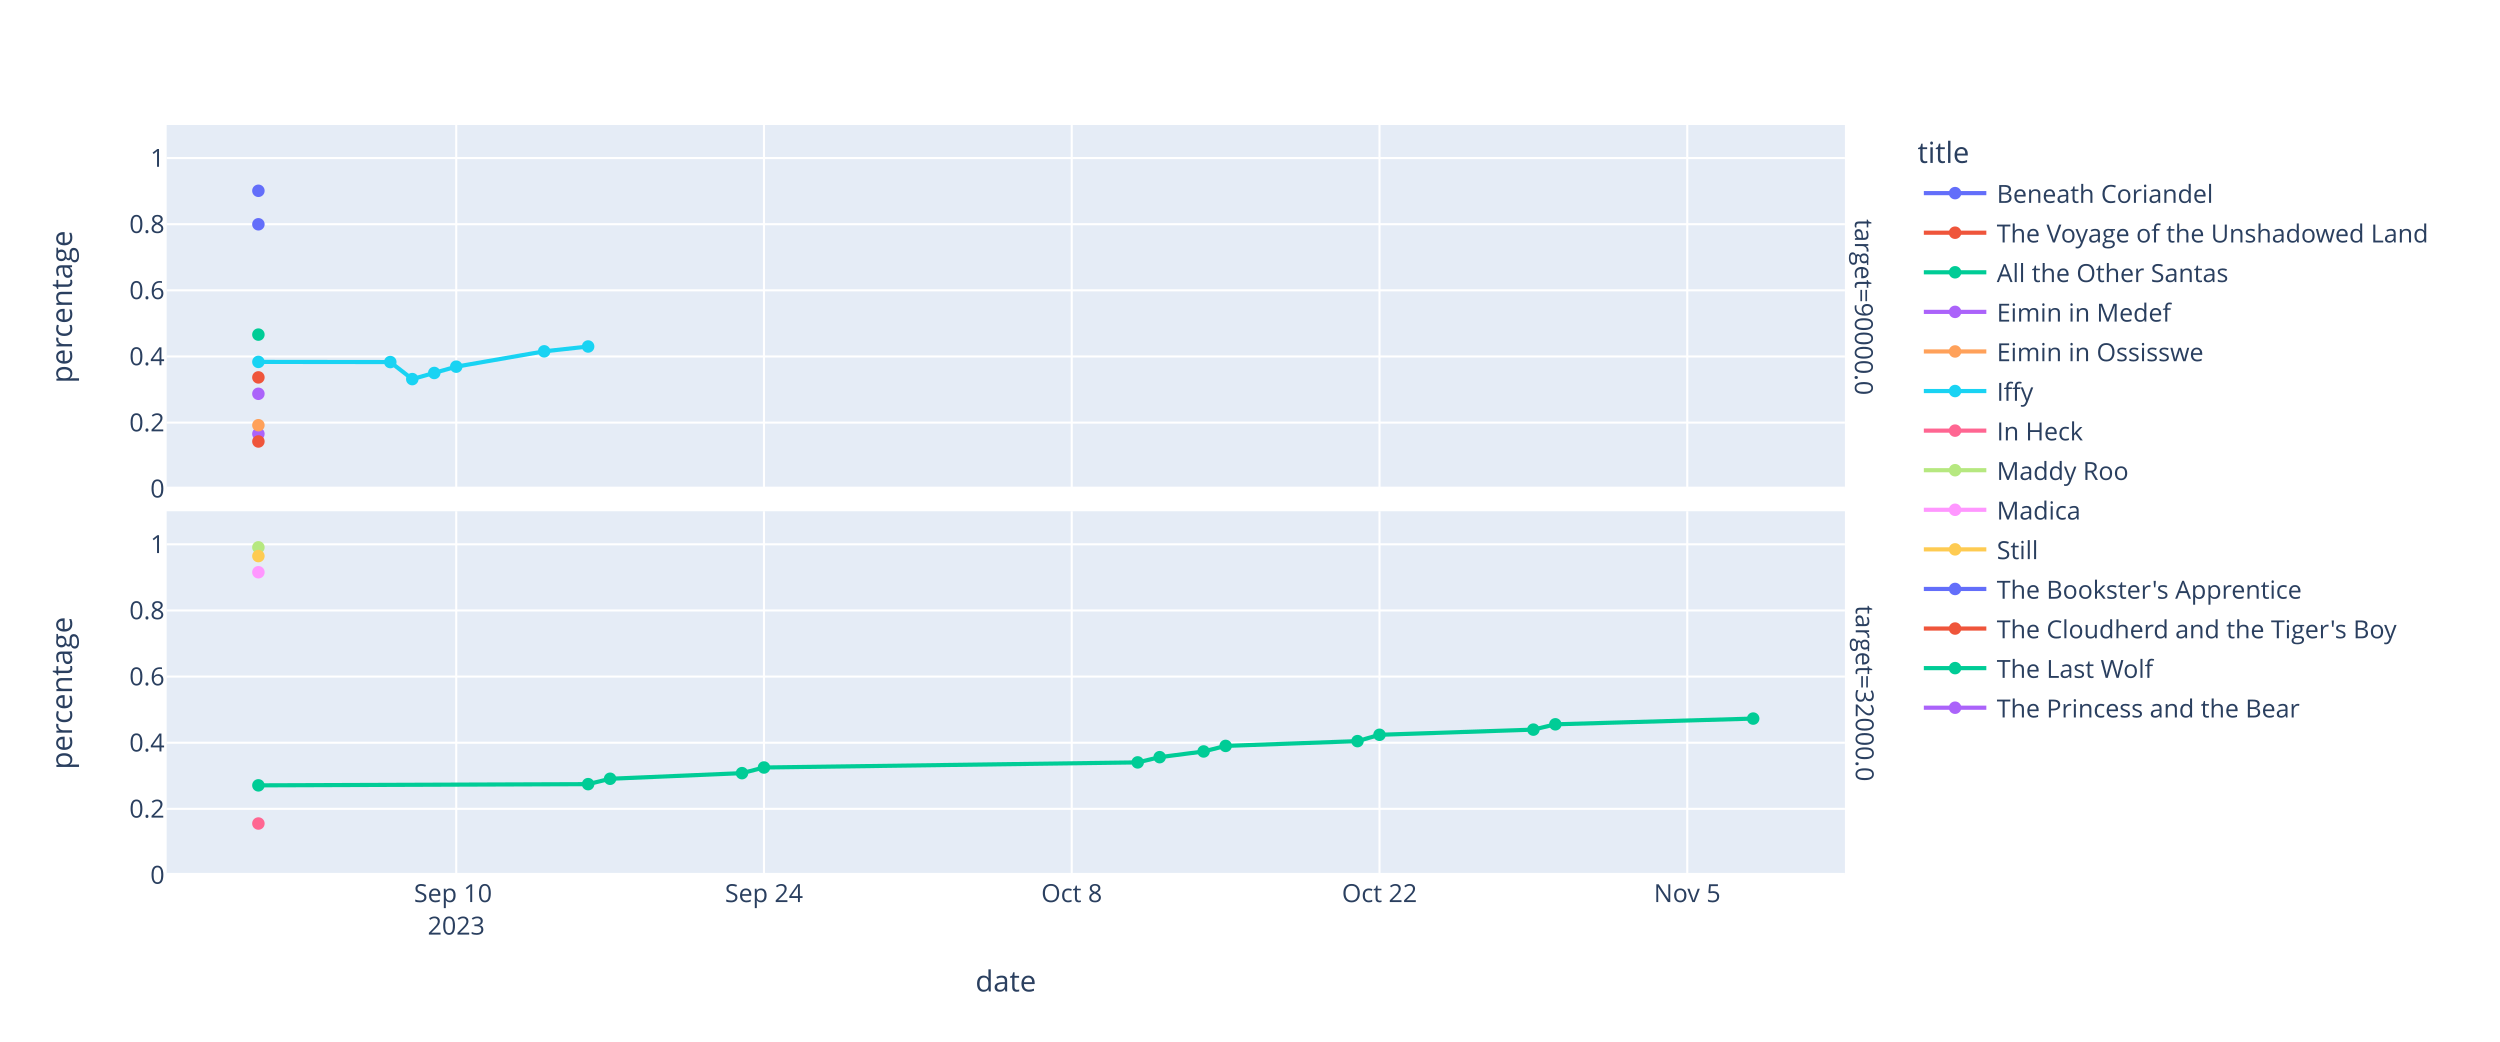
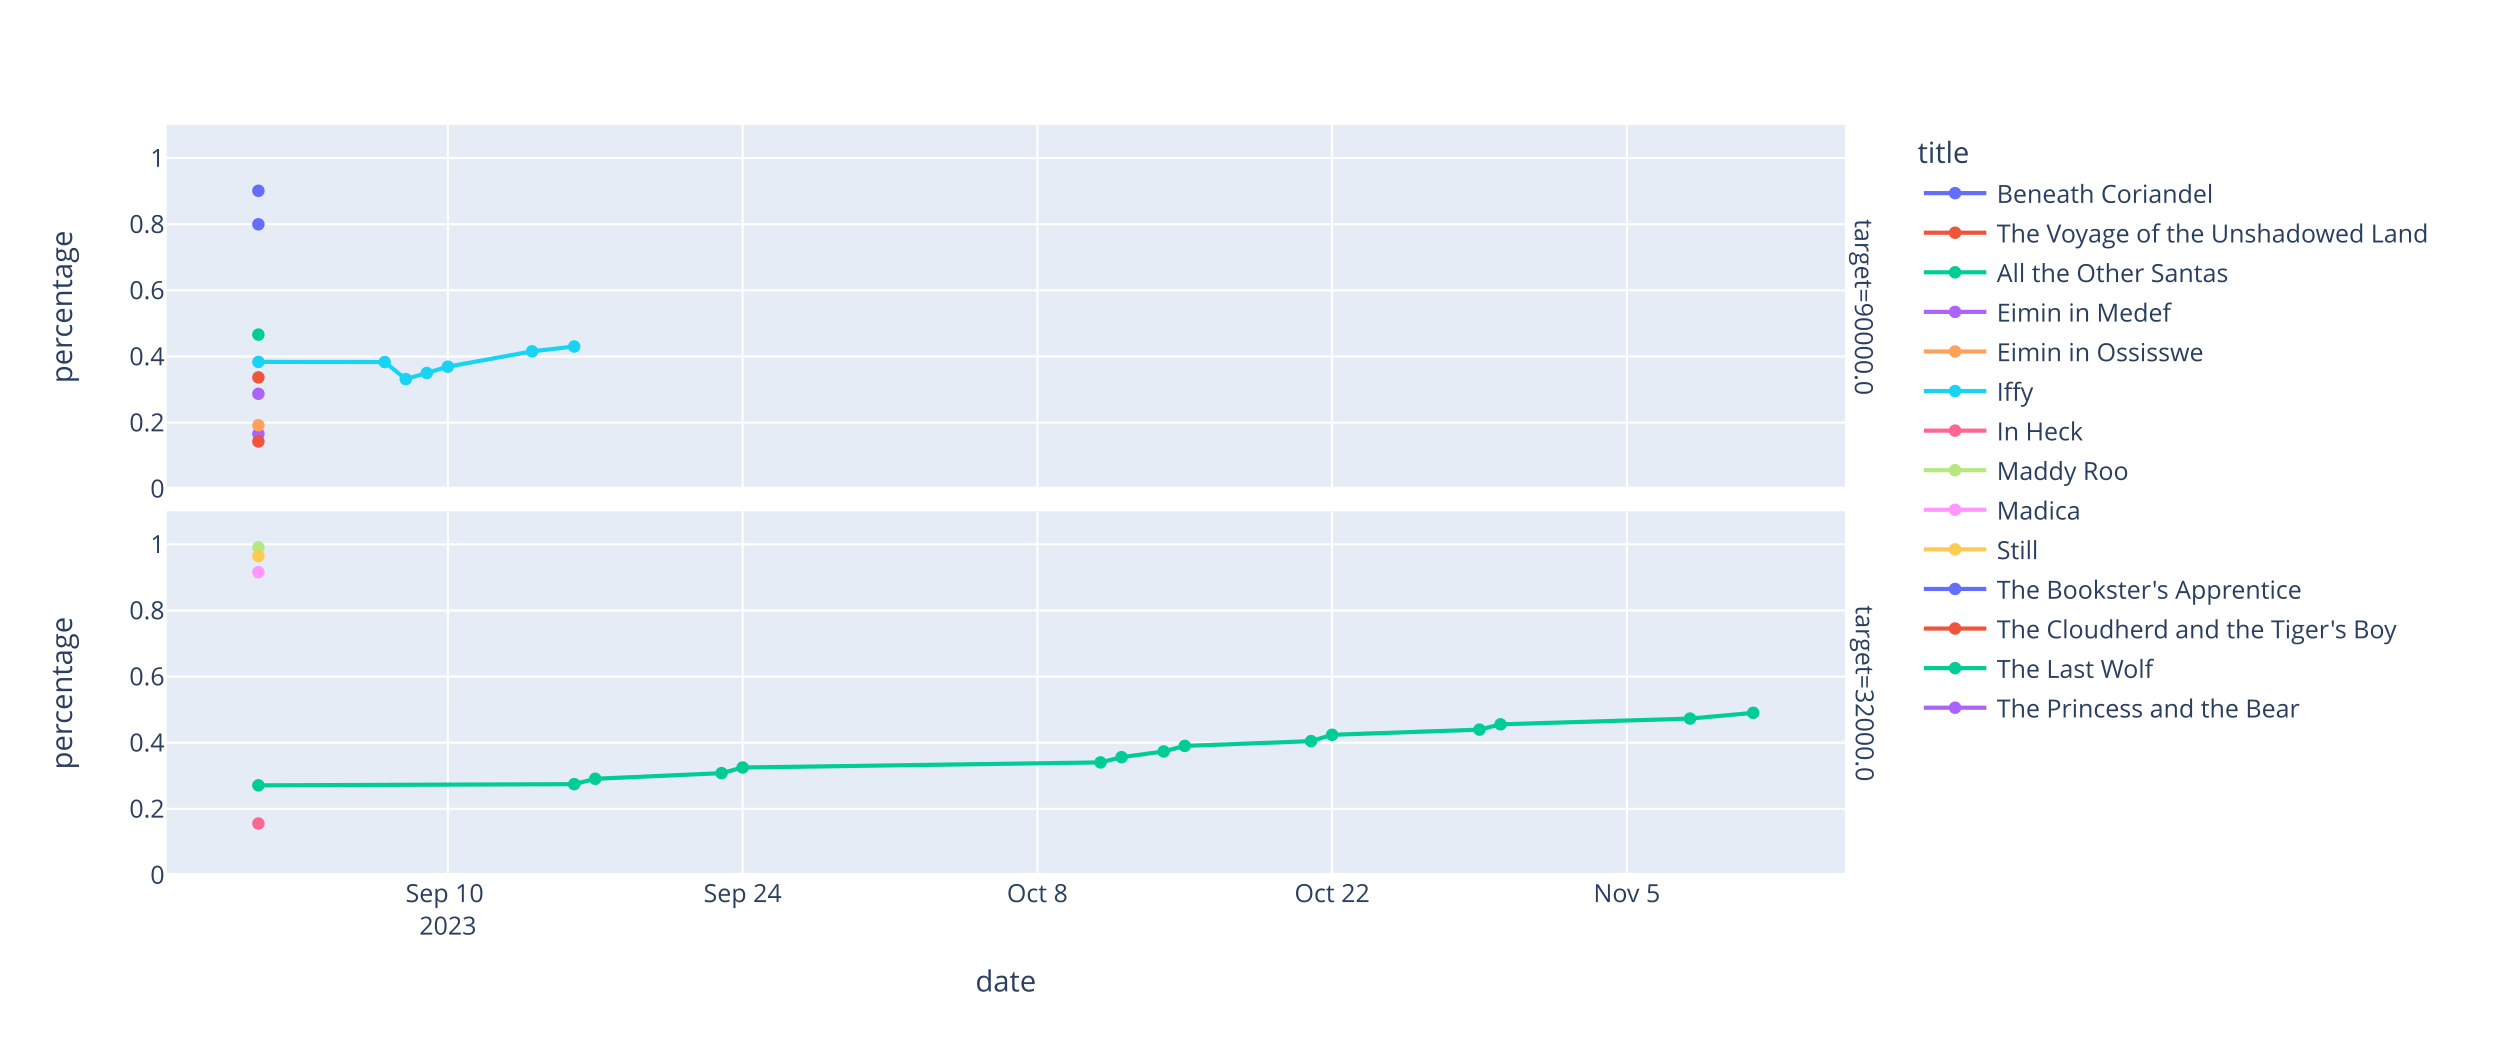
<svg xmlns="http://www.w3.org/2000/svg" class="main-svg" width="1200" height="500" style="" viewBox="0 0 1200 500">
  <rect x="0" y="0" width="1200" height="500" style="fill: rgb(255, 255, 255); fill-opacity: 1;" />
-   <defs id="defs-76b54e">
+   <defs id="defs-3a9443">
    <g class="clips">
-       <clipPath id="clip76b54exyplot" class="plotclip">
+       <clipPath id="clip3a9443xyplot" class="plotclip">
        <rect width="805.56" height="174.6" />
      </clipPath>
-       <clipPath id="clip76b54ex2y2plot" class="plotclip">
+       <clipPath id="clip3a9443x2y2plot" class="plotclip">
        <rect width="805.56" height="174.6" />
      </clipPath>
-       <clipPath class="axesclip" id="clip76b54ex">
+       <clipPath class="axesclip" id="clip3a9443x">
        <rect x="80" y="0" width="805.56" height="500" />
      </clipPath>
-       <clipPath class="axesclip" id="clip76b54ey">
+       <clipPath class="axesclip" id="clip3a9443y">
        <rect x="0" y="245.4" width="1200" height="174.6" />
      </clipPath>
-       <clipPath class="axesclip" id="clip76b54exy">
+       <clipPath class="axesclip" id="clip3a9443xy">
        <rect x="80" y="245.4" width="805.56" height="174.6" />
      </clipPath>
-       <clipPath class="axesclip" id="clip76b54ey2">
+       <clipPath class="axesclip" id="clip3a9443y2">
        <rect x="0" y="60" width="1200" height="174.6" />
      </clipPath>
-       <clipPath class="axesclip" id="clip76b54exy2">
+       <clipPath class="axesclip" id="clip3a9443xy2">
        <rect x="80" y="60" width="805.56" height="174.6" />
      </clipPath>
-       <clipPath class="axesclip" id="clip76b54ex2">
+       <clipPath class="axesclip" id="clip3a9443x2">
        <rect x="80" y="0" width="805.56" height="500" />
      </clipPath>
-       <clipPath class="axesclip" id="clip76b54ex2y">
+       <clipPath class="axesclip" id="clip3a9443x2y">
        <rect x="80" y="245.4" width="805.56" height="174.6" />
      </clipPath>
-       <clipPath class="axesclip" id="clip76b54ex2y2">
+       <clipPath class="axesclip" id="clip3a9443x2y2">
        <rect x="80" y="60" width="805.56" height="174.6" />
      </clipPath>
    </g>
    <g class="gradients" />
    <g class="patterns" />
  </defs>
  <g class="bglayer">
    <rect class="bg" x="80" y="245.4" width="805.56" height="174.6" style="fill: rgb(229, 236, 246); fill-opacity: 1; stroke-width: 0;" />
    <rect class="bg" x="80" y="60" width="805.56" height="174.6" style="fill: rgb(229, 236, 246); fill-opacity: 1; stroke-width: 0;" />
  </g>
  <g class="layer-below">
    <g class="imagelayer" />
    <g class="shapelayer" />
  </g>
  <g class="cartesianlayer">
    <g class="subplot xy">
      <g class="layer-subplot">
        <g class="shapelayer" />
        <g class="imagelayer" />
      </g>
      <g class="minor-gridlayer">
        <g class="x" />
        <g class="y" />
      </g>
      <g class="gridlayer">
        <g class="x">
-           <path class="xgrid crisp" transform="translate(218.99,0)" d="M0,245.4v174.6" style="stroke: rgb(255, 255, 255); stroke-opacity: 1; stroke-width: 1px;" />
-           <path class="xgrid crisp" transform="translate(366.71,0)" d="M0,245.4v174.6" style="stroke: rgb(255, 255, 255); stroke-opacity: 1; stroke-width: 1px;" />
-           <path class="xgrid crisp" transform="translate(514.43,0)" d="M0,245.4v174.6" style="stroke: rgb(255, 255, 255); stroke-opacity: 1; stroke-width: 1px;" />
-           <path class="xgrid crisp" transform="translate(662.16,0)" d="M0,245.4v174.6" style="stroke: rgb(255, 255, 255); stroke-opacity: 1; stroke-width: 1px;" />
-           <path class="xgrid crisp" transform="translate(809.88,0)" d="M0,245.4v174.6" style="stroke: rgb(255, 255, 255); stroke-opacity: 1; stroke-width: 1px;" />
+           <path class="xgrid crisp" transform="translate(214.98,0)" d="M0,245.4v174.6" style="stroke: rgb(255, 255, 255); stroke-opacity: 1; stroke-width: 1px;" />
+           <path class="xgrid crisp" transform="translate(356.46,0)" d="M0,245.4v174.6" style="stroke: rgb(255, 255, 255); stroke-opacity: 1; stroke-width: 1px;" />
+           <path class="xgrid crisp" transform="translate(497.94,0)" d="M0,245.4v174.6" style="stroke: rgb(255, 255, 255); stroke-opacity: 1; stroke-width: 1px;" />
+           <path class="xgrid crisp" transform="translate(639.42,0)" d="M0,245.4v174.6" style="stroke: rgb(255, 255, 255); stroke-opacity: 1; stroke-width: 1px;" />
+           <path class="xgrid crisp" transform="translate(780.9,0)" d="M0,245.4v174.6" style="stroke: rgb(255, 255, 255); stroke-opacity: 1; stroke-width: 1px;" />
        </g>
        <g class="y">
          <path class="ygrid crisp" transform="translate(0,388.25)" d="M80,0h805.56" style="stroke: rgb(255, 255, 255); stroke-opacity: 1; stroke-width: 1px;" />
          <path class="ygrid crisp" transform="translate(0,356.51)" d="M80,0h805.56" style="stroke: rgb(255, 255, 255); stroke-opacity: 1; stroke-width: 1px;" />
          <path class="ygrid crisp" transform="translate(0,324.76)" d="M80,0h805.56" style="stroke: rgb(255, 255, 255); stroke-opacity: 1; stroke-width: 1px;" />
          <path class="ygrid crisp" transform="translate(0,293.02)" d="M80,0h805.56" style="stroke: rgb(255, 255, 255); stroke-opacity: 1; stroke-width: 1px;" />
          <path class="ygrid crisp" transform="translate(0,261.27)" d="M80,0h805.56" style="stroke: rgb(255, 255, 255); stroke-opacity: 1; stroke-width: 1px;" />
        </g>
      </g>
      <g class="zerolinelayer">
        <path class="yzl zl crisp" transform="translate(0,420)" d="M80,0h805.56" style="stroke: rgb(255, 255, 255); stroke-opacity: 1; stroke-width: 2px;" />
      </g>
      <path class="xlines-below" />
      <path class="ylines-below" />
      <g class="overlines-below" />
      <g class="xaxislayer-below" />
      <g class="yaxislayer-below" />
      <g class="overaxes-below" />
-       <g class="plot" transform="translate(80,245.4)" clip-path="url(#clip76b54exyplot)">
+       <g class="plot" transform="translate(80,245.4)" clip-path="url(#clip3a9443xyplot)">
        <g class="scatterlayer mlayer">
-           <g class="trace scatter trace34e32d" style="stroke-miterlimit: 2; opacity: 1;">
+           <g class="trace scatter trace607e61" style="stroke-miterlimit: 2; opacity: 1;">
            <g class="fills" />
            <g class="errorbars" />
            <g class="lines">
-               <path class="js-line" d="M761.53,99.52L666.57,102.27L656.02,104.82L582.16,107.3L571.6,110.34L508.3,112.64L497.74,115.3L476.64,118.04L466.09,120.55L286.71,123L276.16,125.71L212.85,128.41L202.3,130.99L44.03,131.57" style="vector-effect: non-scaling-stroke; fill: none; stroke: rgb(0, 204, 150); stroke-opacity: 1; stroke-width: 2px; opacity: 1;" />
-             </g>
-             <g class="points">
-               <path class="point" transform="translate(761.53,99.52)" d="M3,0A3,3 0 1,1 0,-3A3,3 0 0,1 3,0Z" style="opacity: 1; stroke-width: 0px; fill: rgb(0, 204, 150); fill-opacity: 1;" />
-               <path class="point" transform="translate(666.57,102.27)" d="M3,0A3,3 0 1,1 0,-3A3,3 0 0,1 3,0Z" style="opacity: 1; stroke-width: 0px; fill: rgb(0, 204, 150); fill-opacity: 1;" />
-               <path class="point" transform="translate(656.02,104.82)" d="M3,0A3,3 0 1,1 0,-3A3,3 0 0,1 3,0Z" style="opacity: 1; stroke-width: 0px; fill: rgb(0, 204, 150); fill-opacity: 1;" />
-               <path class="point" transform="translate(582.16,107.3)" d="M3,0A3,3 0 1,1 0,-3A3,3 0 0,1 3,0Z" style="opacity: 1; stroke-width: 0px; fill: rgb(0, 204, 150); fill-opacity: 1;" />
-               <path class="point" transform="translate(571.6,110.34)" d="M3,0A3,3 0 1,1 0,-3A3,3 0 0,1 3,0Z" style="opacity: 1; stroke-width: 0px; fill: rgb(0, 204, 150); fill-opacity: 1;" />
-               <path class="point" transform="translate(508.3,112.64)" d="M3,0A3,3 0 1,1 0,-3A3,3 0 0,1 3,0Z" style="opacity: 1; stroke-width: 0px; fill: rgb(0, 204, 150); fill-opacity: 1;" />
-               <path class="point" transform="translate(497.74,115.3)" d="M3,0A3,3 0 1,1 0,-3A3,3 0 0,1 3,0Z" style="opacity: 1; stroke-width: 0px; fill: rgb(0, 204, 150); fill-opacity: 1;" />
-               <path class="point" transform="translate(476.64,118.04)" d="M3,0A3,3 0 1,1 0,-3A3,3 0 0,1 3,0Z" style="opacity: 1; stroke-width: 0px; fill: rgb(0, 204, 150); fill-opacity: 1;" />
-               <path class="point" transform="translate(466.09,120.55)" d="M3,0A3,3 0 1,1 0,-3A3,3 0 0,1 3,0Z" style="opacity: 1; stroke-width: 0px; fill: rgb(0, 204, 150); fill-opacity: 1;" />
-               <path class="point" transform="translate(286.71,123)" d="M3,0A3,3 0 1,1 0,-3A3,3 0 0,1 3,0Z" style="opacity: 1; stroke-width: 0px; fill: rgb(0, 204, 150); fill-opacity: 1;" />
-               <path class="point" transform="translate(276.16,125.71)" d="M3,0A3,3 0 1,1 0,-3A3,3 0 0,1 3,0Z" style="opacity: 1; stroke-width: 0px; fill: rgb(0, 204, 150); fill-opacity: 1;" />
-               <path class="point" transform="translate(212.85,128.41)" d="M3,0A3,3 0 1,1 0,-3A3,3 0 0,1 3,0Z" style="opacity: 1; stroke-width: 0px; fill: rgb(0, 204, 150); fill-opacity: 1;" />
-               <path class="point" transform="translate(202.3,130.99)" d="M3,0A3,3 0 1,1 0,-3A3,3 0 0,1 3,0Z" style="opacity: 1; stroke-width: 0px; fill: rgb(0, 204, 150); fill-opacity: 1;" />
+               <path class="js-line" d="M761.53,96.77L731.21,99.52L640.26,102.27L630.16,104.82L559.42,107.3L549.31,110.34L488.68,112.64L478.57,115.3L458.36,118.04L448.26,120.55L276.46,123L266.35,125.71L205.72,128.41L195.61,130.99L44.03,131.57" style="vector-effect: non-scaling-stroke; fill: none; stroke: rgb(0, 204, 150); stroke-opacity: 1; stroke-width: 2px; opacity: 1;" />
+             </g>
+             <g class="points">
+               <path class="point" transform="translate(761.53,96.77)" d="M3,0A3,3 0 1,1 0,-3A3,3 0 0,1 3,0Z" style="opacity: 1; stroke-width: 0px; fill: rgb(0, 204, 150); fill-opacity: 1;" />
+               <path class="point" transform="translate(731.21,99.52)" d="M3,0A3,3 0 1,1 0,-3A3,3 0 0,1 3,0Z" style="opacity: 1; stroke-width: 0px; fill: rgb(0, 204, 150); fill-opacity: 1;" />
+               <path class="point" transform="translate(640.26,102.27)" d="M3,0A3,3 0 1,1 0,-3A3,3 0 0,1 3,0Z" style="opacity: 1; stroke-width: 0px; fill: rgb(0, 204, 150); fill-opacity: 1;" />
+               <path class="point" transform="translate(630.16,104.82)" d="M3,0A3,3 0 1,1 0,-3A3,3 0 0,1 3,0Z" style="opacity: 1; stroke-width: 0px; fill: rgb(0, 204, 150); fill-opacity: 1;" />
+               <path class="point" transform="translate(559.42,107.3)" d="M3,0A3,3 0 1,1 0,-3A3,3 0 0,1 3,0Z" style="opacity: 1; stroke-width: 0px; fill: rgb(0, 204, 150); fill-opacity: 1;" />
+               <path class="point" transform="translate(549.31,110.34)" d="M3,0A3,3 0 1,1 0,-3A3,3 0 0,1 3,0Z" style="opacity: 1; stroke-width: 0px; fill: rgb(0, 204, 150); fill-opacity: 1;" />
+               <path class="point" transform="translate(488.68,112.64)" d="M3,0A3,3 0 1,1 0,-3A3,3 0 0,1 3,0Z" style="opacity: 1; stroke-width: 0px; fill: rgb(0, 204, 150); fill-opacity: 1;" />
+               <path class="point" transform="translate(478.57,115.3)" d="M3,0A3,3 0 1,1 0,-3A3,3 0 0,1 3,0Z" style="opacity: 1; stroke-width: 0px; fill: rgb(0, 204, 150); fill-opacity: 1;" />
+               <path class="point" transform="translate(458.36,118.04)" d="M3,0A3,3 0 1,1 0,-3A3,3 0 0,1 3,0Z" style="opacity: 1; stroke-width: 0px; fill: rgb(0, 204, 150); fill-opacity: 1;" />
+               <path class="point" transform="translate(448.26,120.55)" d="M3,0A3,3 0 1,1 0,-3A3,3 0 0,1 3,0Z" style="opacity: 1; stroke-width: 0px; fill: rgb(0, 204, 150); fill-opacity: 1;" />
+               <path class="point" transform="translate(276.46,123)" d="M3,0A3,3 0 1,1 0,-3A3,3 0 0,1 3,0Z" style="opacity: 1; stroke-width: 0px; fill: rgb(0, 204, 150); fill-opacity: 1;" />
+               <path class="point" transform="translate(266.35,125.71)" d="M3,0A3,3 0 1,1 0,-3A3,3 0 0,1 3,0Z" style="opacity: 1; stroke-width: 0px; fill: rgb(0, 204, 150); fill-opacity: 1;" />
+               <path class="point" transform="translate(205.72,128.41)" d="M3,0A3,3 0 1,1 0,-3A3,3 0 0,1 3,0Z" style="opacity: 1; stroke-width: 0px; fill: rgb(0, 204, 150); fill-opacity: 1;" />
+               <path class="point" transform="translate(195.61,130.99)" d="M3,0A3,3 0 1,1 0,-3A3,3 0 0,1 3,0Z" style="opacity: 1; stroke-width: 0px; fill: rgb(0, 204, 150); fill-opacity: 1;" />
              <path class="point" transform="translate(44.03,131.57)" d="M3,0A3,3 0 1,1 0,-3A3,3 0 0,1 3,0Z" style="opacity: 1; stroke-width: 0px; fill: rgb(0, 204, 150); fill-opacity: 1;" />
            </g>
            <g class="text" />
          </g>
-           <g class="trace scatter trace6d1fe3" style="stroke-miterlimit: 2; opacity: 1;">
+           <g class="trace scatter trace987717" style="stroke-miterlimit: 2; opacity: 1;">
            <g class="fills" />
            <g class="errorbars" />
            <g class="lines" />
            <g class="points">
              <path class="point" transform="translate(44.03,149.89)" d="M3,0A3,3 0 1,1 0,-3A3,3 0 0,1 3,0Z" style="opacity: 1; stroke-width: 0px; fill: rgb(255, 102, 146); fill-opacity: 1;" />
            </g>
            <g class="text" />
          </g>
-           <g class="trace scatter trace9a7c6b" style="stroke-miterlimit: 2; opacity: 1;">
+           <g class="trace scatter trace33d060" style="stroke-miterlimit: 2; opacity: 1;">
            <g class="fills" />
            <g class="errorbars" />
            <g class="lines" />
            <g class="points">
              <path class="point" transform="translate(44.03,17.32)" d="M3,0A3,3 0 1,1 0,-3A3,3 0 0,1 3,0Z" style="opacity: 1; stroke-width: 0px; fill: rgb(182, 232, 128); fill-opacity: 1;" />
            </g>
            <g class="text" />
          </g>
-           <g class="trace scatter trace6acfc2" style="stroke-miterlimit: 2; opacity: 1;">
+           <g class="trace scatter trace1680d0" style="stroke-miterlimit: 2; opacity: 1;">
            <g class="fills" />
            <g class="errorbars" />
            <g class="lines" />
            <g class="points">
              <path class="point" transform="translate(44.03,29.28)" d="M3,0A3,3 0 1,1 0,-3A3,3 0 0,1 3,0Z" style="opacity: 1; stroke-width: 0px; fill: rgb(255, 151, 255); fill-opacity: 1;" />
            </g>
            <g class="text" />
          </g>
-           <g class="trace scatter trace77c205" style="stroke-miterlimit: 2; opacity: 1;">
+           <g class="trace scatter tracecc84b8" style="stroke-miterlimit: 2; opacity: 1;">
            <g class="fills" />
            <g class="errorbars" />
            <g class="lines" />
            <g class="points">
              <path class="point" transform="translate(44.03,21.52)" d="M3,0A3,3 0 1,1 0,-3A3,3 0 0,1 3,0Z" style="opacity: 1; stroke-width: 0px; fill: rgb(254, 203, 82); fill-opacity: 1;" />
            </g>
            <g class="text" />
          </g>
        </g>
      </g>
      <g class="overplot" />
      <path class="xlines-above crisp" d="M0,0" style="fill: none;" />
      <path class="ylines-above crisp" d="M0,0" style="fill: none;" />
      <g class="overlines-above" />
      <g class="xaxislayer-above">
        <g class="xtick">
-           <text text-anchor="middle" x="0" y="433" transform="translate(218.99,0)" style="font-family: 'Open Sans', verdana, arial, sans-serif; font-size: 12px; fill: rgb(42, 63, 95); fill-opacity: 1; white-space: pre; opacity: 1;">
+           <text text-anchor="middle" x="0" y="433" transform="translate(214.98,0)" style="font-family: 'Open Sans', verdana, arial, sans-serif; font-size: 12px; fill: rgb(42, 63, 95); fill-opacity: 1; white-space: pre; opacity: 1;">
            <tspan class="line" dy="0em" x="0" y="433">Sep 10</tspan>
            <tspan class="line" dy="1.3em" x="0" y="433">2023</tspan>
          </text>
        </g>
        <g class="xtick">
-           <text text-anchor="middle" x="0" y="433" style="font-family: 'Open Sans', verdana, arial, sans-serif; font-size: 12px; fill: rgb(42, 63, 95); fill-opacity: 1; white-space: pre; opacity: 1;" transform="translate(366.71,0)">Sep 24</text>
+           <text text-anchor="middle" x="0" y="433" style="font-family: 'Open Sans', verdana, arial, sans-serif; font-size: 12px; fill: rgb(42, 63, 95); fill-opacity: 1; white-space: pre; opacity: 1;" transform="translate(356.46,0)">Sep 24</text>
        </g>
        <g class="xtick">
-           <text text-anchor="middle" x="0" y="433" style="font-family: 'Open Sans', verdana, arial, sans-serif; font-size: 12px; fill: rgb(42, 63, 95); fill-opacity: 1; white-space: pre; opacity: 1;" transform="translate(514.43,0)">Oct 8</text>
+           <text text-anchor="middle" x="0" y="433" style="font-family: 'Open Sans', verdana, arial, sans-serif; font-size: 12px; fill: rgb(42, 63, 95); fill-opacity: 1; white-space: pre; opacity: 1;" transform="translate(497.94,0)">Oct 8</text>
        </g>
        <g class="xtick">
-           <text text-anchor="middle" x="0" y="433" style="font-family: 'Open Sans', verdana, arial, sans-serif; font-size: 12px; fill: rgb(42, 63, 95); fill-opacity: 1; white-space: pre; opacity: 1;" transform="translate(662.16,0)">Oct 22</text>
+           <text text-anchor="middle" x="0" y="433" style="font-family: 'Open Sans', verdana, arial, sans-serif; font-size: 12px; fill: rgb(42, 63, 95); fill-opacity: 1; white-space: pre; opacity: 1;" transform="translate(639.42,0)">Oct 22</text>
        </g>
        <g class="xtick">
-           <text text-anchor="middle" x="0" y="433" style="font-family: 'Open Sans', verdana, arial, sans-serif; font-size: 12px; fill: rgb(42, 63, 95); fill-opacity: 1; white-space: pre; opacity: 1;" transform="translate(809.88,0)">Nov 5</text>
+           <text text-anchor="middle" x="0" y="433" style="font-family: 'Open Sans', verdana, arial, sans-serif; font-size: 12px; fill: rgb(42, 63, 95); fill-opacity: 1; white-space: pre; opacity: 1;" transform="translate(780.9,0)">Nov 5</text>
        </g>
      </g>
      <g class="yaxislayer-above">
        <g class="ytick">
          <text text-anchor="end" x="79" y="4.2" transform="translate(0,420)" style="font-family: 'Open Sans', verdana, arial, sans-serif; font-size: 12px; fill: rgb(42, 63, 95); fill-opacity: 1; white-space: pre; opacity: 1;">0</text>
        </g>
        <g class="ytick">
          <text text-anchor="end" x="79" y="4.2" style="font-family: 'Open Sans', verdana, arial, sans-serif; font-size: 12px; fill: rgb(42, 63, 95); fill-opacity: 1; white-space: pre; opacity: 1;" transform="translate(0,388.25)">0.2</text>
        </g>
        <g class="ytick">
          <text text-anchor="end" x="79" y="4.2" style="font-family: 'Open Sans', verdana, arial, sans-serif; font-size: 12px; fill: rgb(42, 63, 95); fill-opacity: 1; white-space: pre; opacity: 1;" transform="translate(0,356.51)">0.4</text>
        </g>
        <g class="ytick">
          <text text-anchor="end" x="79" y="4.2" style="font-family: 'Open Sans', verdana, arial, sans-serif; font-size: 12px; fill: rgb(42, 63, 95); fill-opacity: 1; white-space: pre; opacity: 1;" transform="translate(0,324.76)">0.6</text>
        </g>
        <g class="ytick">
          <text text-anchor="end" x="79" y="4.2" style="font-family: 'Open Sans', verdana, arial, sans-serif; font-size: 12px; fill: rgb(42, 63, 95); fill-opacity: 1; white-space: pre; opacity: 1;" transform="translate(0,293.02)">0.8</text>
        </g>
        <g class="ytick">
          <text text-anchor="end" x="79" y="4.2" style="font-family: 'Open Sans', verdana, arial, sans-serif; font-size: 12px; fill: rgb(42, 63, 95); fill-opacity: 1; white-space: pre; opacity: 1;" transform="translate(0,261.27)">1</text>
        </g>
      </g>
      <g class="overaxes-above" />
    </g>
    <g class="subplot x2y2">
      <g class="layer-subplot">
        <g class="shapelayer" />
        <g class="imagelayer" />
      </g>
      <g class="minor-gridlayer">
        <g class="x2" />
        <g class="y2" />
      </g>
      <g class="gridlayer">
        <g class="x2">
-           <path class="x2grid crisp" transform="translate(218.99,0)" d="M0,60v174.6" style="stroke: rgb(255, 255, 255); stroke-opacity: 1; stroke-width: 1px;" />
-           <path class="x2grid crisp" transform="translate(366.71,0)" d="M0,60v174.6" style="stroke: rgb(255, 255, 255); stroke-opacity: 1; stroke-width: 1px;" />
-           <path class="x2grid crisp" transform="translate(514.43,0)" d="M0,60v174.6" style="stroke: rgb(255, 255, 255); stroke-opacity: 1; stroke-width: 1px;" />
-           <path class="x2grid crisp" transform="translate(662.16,0)" d="M0,60v174.6" style="stroke: rgb(255, 255, 255); stroke-opacity: 1; stroke-width: 1px;" />
-           <path class="x2grid crisp" transform="translate(809.88,0)" d="M0,60v174.6" style="stroke: rgb(255, 255, 255); stroke-opacity: 1; stroke-width: 1px;" />
+           <path class="x2grid crisp" transform="translate(214.98,0)" d="M0,60v174.6" style="stroke: rgb(255, 255, 255); stroke-opacity: 1; stroke-width: 1px;" />
+           <path class="x2grid crisp" transform="translate(356.46,0)" d="M0,60v174.6" style="stroke: rgb(255, 255, 255); stroke-opacity: 1; stroke-width: 1px;" />
+           <path class="x2grid crisp" transform="translate(497.94,0)" d="M0,60v174.6" style="stroke: rgb(255, 255, 255); stroke-opacity: 1; stroke-width: 1px;" />
+           <path class="x2grid crisp" transform="translate(639.42,0)" d="M0,60v174.6" style="stroke: rgb(255, 255, 255); stroke-opacity: 1; stroke-width: 1px;" />
+           <path class="x2grid crisp" transform="translate(780.9,0)" d="M0,60v174.6" style="stroke: rgb(255, 255, 255); stroke-opacity: 1; stroke-width: 1px;" />
        </g>
        <g class="y2">
          <path class="y2grid crisp" transform="translate(0,202.85)" d="M80,0h805.56" style="stroke: rgb(255, 255, 255); stroke-opacity: 1; stroke-width: 1px;" />
          <path class="y2grid crisp" transform="translate(0,171.11)" d="M80,0h805.56" style="stroke: rgb(255, 255, 255); stroke-opacity: 1; stroke-width: 1px;" />
          <path class="y2grid crisp" transform="translate(0,139.36)" d="M80,0h805.56" style="stroke: rgb(255, 255, 255); stroke-opacity: 1; stroke-width: 1px;" />
          <path class="y2grid crisp" transform="translate(0,107.62)" d="M80,0h805.56" style="stroke: rgb(255, 255, 255); stroke-opacity: 1; stroke-width: 1px;" />
          <path class="y2grid crisp" transform="translate(0,75.87)" d="M80,0h805.56" style="stroke: rgb(255, 255, 255); stroke-opacity: 1; stroke-width: 1px;" />
        </g>
      </g>
      <g class="zerolinelayer">
        <path class="y2zl zl crisp" transform="translate(0,234.6)" d="M80,0h805.56" style="stroke: rgb(255, 255, 255); stroke-opacity: 1; stroke-width: 2px;" />
      </g>
      <path class="xlines-below" />
      <path class="ylines-below" />
      <g class="overlines-below" />
      <g class="xaxislayer-below" />
      <g class="yaxislayer-below" />
      <g class="overaxes-below" />
-       <g class="plot" transform="translate(80,60)" clip-path="url(#clip76b54ex2y2plot)">
+       <g class="plot" transform="translate(80,60)" clip-path="url(#clip3a9443x2y2plot)">
        <g class="scatterlayer mlayer">
-           <g class="trace scatter trace205959" style="stroke-miterlimit: 2; opacity: 1;">
+           <g class="trace scatter tracec0be8b" style="stroke-miterlimit: 2; opacity: 1;">
            <g class="fills" />
            <g class="errorbars" />
            <g class="lines" />
            <g class="points">
              <path class="point" transform="translate(44.03,31.58)" d="M3,0A3,3 0 1,1 0,-3A3,3 0 0,1 3,0Z" style="opacity: 1; stroke-width: 0px; fill: rgb(99, 110, 250); fill-opacity: 1;" />
            </g>
            <g class="text" />
          </g>
-           <g class="trace scatter trace975d96" style="stroke-miterlimit: 2; opacity: 1;">
+           <g class="trace scatter trace5eb41e" style="stroke-miterlimit: 2; opacity: 1;">
            <g class="fills" />
            <g class="errorbars" />
            <g class="lines" />
            <g class="points">
              <path class="point" transform="translate(44.03,121.15)" d="M3,0A3,3 0 1,1 0,-3A3,3 0 0,1 3,0Z" style="opacity: 1; stroke-width: 0px; fill: rgb(239, 85, 59); fill-opacity: 1;" />
            </g>
            <g class="text" />
          </g>
-           <g class="trace scatter trace8edc0a" style="stroke-miterlimit: 2; opacity: 1;">
+           <g class="trace scatter tracef00ff5" style="stroke-miterlimit: 2; opacity: 1;">
            <g class="fills" />
            <g class="errorbars" />
            <g class="lines" />
            <g class="points">
              <path class="point" transform="translate(44.03,148.25)" d="M3,0A3,3 0 1,1 0,-3A3,3 0 0,1 3,0Z" style="opacity: 1; stroke-width: 0px; fill: rgb(171, 99, 250); fill-opacity: 1;" />
            </g>
            <g class="text" />
          </g>
-           <g class="trace scatter tracec44c21" style="stroke-miterlimit: 2; opacity: 1;">
+           <g class="trace scatter tracec99afe" style="stroke-miterlimit: 2; opacity: 1;">
            <g class="fills" />
            <g class="errorbars" />
            <g class="lines" />
            <g class="points">
              <path class="point" transform="translate(44.03,144.1)" d="M3,0A3,3 0 1,1 0,-3A3,3 0 0,1 3,0Z" style="opacity: 1; stroke-width: 0px; fill: rgb(255, 161, 90); fill-opacity: 1;" />
            </g>
            <g class="text" />
          </g>
-           <g class="trace scatter trace0a2769" style="stroke-miterlimit: 2; opacity: 1;">
+           <g class="trace scatter trace13b60f" style="stroke-miterlimit: 2; opacity: 1;">
            <g class="fills" />
            <g class="errorbars" />
            <g class="lines">
-               <path class="js-line" d="M202.3,106.32L181.2,108.64L138.99,116L117.89,121.97L107.34,113.79L44.03,113.71" style="vector-effect: non-scaling-stroke; fill: none; stroke: rgb(25, 211, 243); stroke-opacity: 1; stroke-width: 2px; opacity: 1;" />
-             </g>
-             <g class="points">
-               <path class="point" transform="translate(202.3,106.32)" d="M3,0A3,3 0 1,1 0,-3A3,3 0 0,1 3,0Z" style="opacity: 1; stroke-width: 0px; fill: rgb(25, 211, 243); fill-opacity: 1;" />
-               <path class="point" transform="translate(181.2,108.64)" d="M3,0A3,3 0 1,1 0,-3A3,3 0 0,1 3,0Z" style="opacity: 1; stroke-width: 0px; fill: rgb(25, 211, 243); fill-opacity: 1;" />
-               <path class="point" transform="translate(138.99,116)" d="M3,0A3,3 0 1,1 0,-3A3,3 0 0,1 3,0Z" style="opacity: 1; stroke-width: 0px; fill: rgb(25, 211, 243); fill-opacity: 1;" />
-               <path class="point" transform="translate(128.44,119.03)" d="M3,0A3,3 0 1,1 0,-3A3,3 0 0,1 3,0Z" style="opacity: 1; stroke-width: 0px; fill: rgb(25, 211, 243); fill-opacity: 1;" />
-               <path class="point" transform="translate(117.89,121.97)" d="M3,0A3,3 0 1,1 0,-3A3,3 0 0,1 3,0Z" style="opacity: 1; stroke-width: 0px; fill: rgb(25, 211, 243); fill-opacity: 1;" />
-               <path class="point" transform="translate(107.34,113.79)" d="M3,0A3,3 0 1,1 0,-3A3,3 0 0,1 3,0Z" style="opacity: 1; stroke-width: 0px; fill: rgb(25, 211, 243); fill-opacity: 1;" />
+               <path class="js-line" d="M195.61,106.32L175.4,108.64L134.98,116L114.77,121.97L104.66,113.79L44.03,113.71" style="vector-effect: non-scaling-stroke; fill: none; stroke: rgb(25, 211, 243); stroke-opacity: 1; stroke-width: 2px; opacity: 1;" />
+             </g>
+             <g class="points">
+               <path class="point" transform="translate(195.61,106.32)" d="M3,0A3,3 0 1,1 0,-3A3,3 0 0,1 3,0Z" style="opacity: 1; stroke-width: 0px; fill: rgb(25, 211, 243); fill-opacity: 1;" />
+               <path class="point" transform="translate(175.4,108.64)" d="M3,0A3,3 0 1,1 0,-3A3,3 0 0,1 3,0Z" style="opacity: 1; stroke-width: 0px; fill: rgb(25, 211, 243); fill-opacity: 1;" />
+               <path class="point" transform="translate(134.98,116)" d="M3,0A3,3 0 1,1 0,-3A3,3 0 0,1 3,0Z" style="opacity: 1; stroke-width: 0px; fill: rgb(25, 211, 243); fill-opacity: 1;" />
+               <path class="point" transform="translate(124.87,119.03)" d="M3,0A3,3 0 1,1 0,-3A3,3 0 0,1 3,0Z" style="opacity: 1; stroke-width: 0px; fill: rgb(25, 211, 243); fill-opacity: 1;" />
+               <path class="point" transform="translate(114.77,121.97)" d="M3,0A3,3 0 1,1 0,-3A3,3 0 0,1 3,0Z" style="opacity: 1; stroke-width: 0px; fill: rgb(25, 211, 243); fill-opacity: 1;" />
+               <path class="point" transform="translate(104.66,113.79)" d="M3,0A3,3 0 1,1 0,-3A3,3 0 0,1 3,0Z" style="opacity: 1; stroke-width: 0px; fill: rgb(25, 211, 243); fill-opacity: 1;" />
              <path class="point" transform="translate(44.03,113.71)" d="M3,0A3,3 0 1,1 0,-3A3,3 0 0,1 3,0Z" style="opacity: 1; stroke-width: 0px; fill: rgb(25, 211, 243); fill-opacity: 1;" />
            </g>
            <g class="text" />
          </g>
-           <g class="trace scatter trace249616" style="stroke-miterlimit: 2; opacity: 1;">
+           <g class="trace scatter trace7f5288" style="stroke-miterlimit: 2; opacity: 1;">
            <g class="fills" />
            <g class="errorbars" />
            <g class="lines" />
            <g class="points">
              <path class="point" transform="translate(44.03,47.66)" d="M3,0A3,3 0 1,1 0,-3A3,3 0 0,1 3,0Z" style="opacity: 1; stroke-width: 0px; fill: rgb(99, 110, 250); fill-opacity: 1;" />
            </g>
            <g class="text" />
          </g>
-           <g class="trace scatter trace66f46e" style="stroke-miterlimit: 2; opacity: 1;">
+           <g class="trace scatter tracefef437" style="stroke-miterlimit: 2; opacity: 1;">
            <g class="fills" />
            <g class="errorbars" />
            <g class="lines" />
            <g class="points">
              <path class="point" transform="translate(44.03,151.91)" d="M3,0A3,3 0 1,1 0,-3A3,3 0 0,1 3,0Z" style="opacity: 1; stroke-width: 0px; fill: rgb(239, 85, 59); fill-opacity: 1;" />
            </g>
            <g class="text" />
          </g>
-           <g class="trace scatter trace2818b0" style="stroke-miterlimit: 2; opacity: 1;">
+           <g class="trace scatter trace62f486" style="stroke-miterlimit: 2; opacity: 1;">
            <g class="fills" />
            <g class="errorbars" />
            <g class="lines" />
            <g class="points">
              <path class="point" transform="translate(44.03,100.61)" d="M3,0A3,3 0 1,1 0,-3A3,3 0 0,1 3,0Z" style="opacity: 1; stroke-width: 0px; fill: rgb(0, 204, 150); fill-opacity: 1;" />
            </g>
            <g class="text" />
          </g>
-           <g class="trace scatter trace9c0de2" style="stroke-miterlimit: 2; opacity: 1;">
+           <g class="trace scatter tracebd698d" style="stroke-miterlimit: 2; opacity: 1;">
            <g class="fills" />
            <g class="errorbars" />
            <g class="lines" />
            <g class="points">
              <path class="point" transform="translate(44.03,129.02)" d="M3,0A3,3 0 1,1 0,-3A3,3 0 0,1 3,0Z" style="opacity: 1; stroke-width: 0px; fill: rgb(171, 99, 250); fill-opacity: 1;" />
            </g>
            <g class="text" />
          </g>
        </g>
      </g>
      <g class="overplot" />
      <path class="xlines-above crisp" d="M0,0" style="fill: none;" />
      <path class="ylines-above crisp" d="M0,0" style="fill: none;" />
      <g class="overlines-above" />
      <g class="xaxislayer-above" />
      <g class="yaxislayer-above">
        <g class="y2tick">
          <text text-anchor="end" x="79" y="4.2" transform="translate(0,234.6)" style="font-family: 'Open Sans', verdana, arial, sans-serif; font-size: 12px; fill: rgb(42, 63, 95); fill-opacity: 1; white-space: pre; opacity: 1;">0</text>
        </g>
        <g class="y2tick">
          <text text-anchor="end" x="79" y="4.2" style="font-family: 'Open Sans', verdana, arial, sans-serif; font-size: 12px; fill: rgb(42, 63, 95); fill-opacity: 1; white-space: pre; opacity: 1;" transform="translate(0,202.85)">0.2</text>
        </g>
        <g class="y2tick">
          <text text-anchor="end" x="79" y="4.2" style="font-family: 'Open Sans', verdana, arial, sans-serif; font-size: 12px; fill: rgb(42, 63, 95); fill-opacity: 1; white-space: pre; opacity: 1;" transform="translate(0,171.11)">0.4</text>
        </g>
        <g class="y2tick">
          <text text-anchor="end" x="79" y="4.2" style="font-family: 'Open Sans', verdana, arial, sans-serif; font-size: 12px; fill: rgb(42, 63, 95); fill-opacity: 1; white-space: pre; opacity: 1;" transform="translate(0,139.36)">0.6</text>
        </g>
        <g class="y2tick">
          <text text-anchor="end" x="79" y="4.2" style="font-family: 'Open Sans', verdana, arial, sans-serif; font-size: 12px; fill: rgb(42, 63, 95); fill-opacity: 1; white-space: pre; opacity: 1;" transform="translate(0,107.62)">0.8</text>
        </g>
        <g class="y2tick">
          <text text-anchor="end" x="79" y="4.2" style="font-family: 'Open Sans', verdana, arial, sans-serif; font-size: 12px; fill: rgb(42, 63, 95); fill-opacity: 1; white-space: pre; opacity: 1;" transform="translate(0,75.87)">1</text>
        </g>
      </g>
      <g class="overaxes-above" />
    </g>
  </g>
  <g class="polarlayer" />
  <g class="smithlayer" />
  <g class="ternarylayer" />
  <g class="geolayer" />
  <g class="funnelarealayer" />
  <g class="pielayer" />
  <g class="iciclelayer" />
  <g class="treemaplayer" />
  <g class="sunburstlayer" />
  <g class="glimages" />
-   <defs id="topdefs-76b54e">
+   <defs id="topdefs-3a9443">
    <g class="clips" />
-     <clipPath id="legend76b54e">
+     <clipPath id="legend3a9443">
      <rect width="270" height="295" x="0" y="0" />
    </clipPath>
  </defs>
  <g class="layer-above">
    <g class="imagelayer" />
    <g class="shapelayer" />
  </g>
  <g class="infolayer">
    <g class="legend" pointer-events="all" transform="translate(918.44,60)">
      <rect class="bg" shape-rendering="crispEdges" style="stroke: rgb(68, 68, 68); stroke-opacity: 1; fill: rgb(255, 255, 255); fill-opacity: 1; stroke-width: 0px;" width="270" height="295" x="0" y="0" />
-       <g class="scrollbox" transform="" clip-path="url(#legend76b54e)">
+       <g class="scrollbox" transform="" clip-path="url(#legend3a9443)">
        <text class="legendtitletext" text-anchor="start" x="2" y="18.2" style="font-family: 'Open Sans', verdana, arial, sans-serif; font-size: 14px; fill: rgb(42, 63, 95); fill-opacity: 1; white-space: pre;">title</text>
        <g class="groups" transform="">
          <g class="traces" transform="translate(0,32.7)" style="opacity: 1;">
            <text class="legendtext" text-anchor="start" x="40" y="4.68" style="font-family: 'Open Sans', verdana, arial, sans-serif; font-size: 12px; fill: rgb(42, 63, 95); fill-opacity: 1; white-space: pre;">Beneath Coriandel</text>
            <g class="layers" style="opacity: 1;">
              <g class="legendfill" />
              <g class="legendlines">
                <path class="js-line" d="M5,0h30" style="fill: none; stroke: rgb(99, 110, 250); stroke-opacity: 1; stroke-width: 2px;" />
              </g>
              <g class="legendsymbols">
                <g class="legendpoints">
                  <path class="scatterpts" transform="translate(20,0)" d="M3,0A3,3 0 1,1 0,-3A3,3 0 0,1 3,0Z" style="opacity: 1; stroke-width: 0px; fill: rgb(99, 110, 250); fill-opacity: 1;" />
                </g>
              </g>
            </g>
            <rect class="legendtoggle" x="0" y="-9.5" width="264.219" height="19" style="fill: rgb(0, 0, 0); fill-opacity: 0;" />
          </g>
        </g>
        <g class="groups" transform="">
          <g class="traces" transform="translate(0,51.7)" style="opacity: 1;">
            <text class="legendtext" text-anchor="start" x="40" y="4.68" style="font-family: 'Open Sans', verdana, arial, sans-serif; font-size: 12px; fill: rgb(42, 63, 95); fill-opacity: 1; white-space: pre;">The Voyage of the Unshadowed Land</text>
            <g class="layers" style="opacity: 1;">
              <g class="legendfill" />
              <g class="legendlines">
                <path class="js-line" d="M5,0h30" style="fill: none; stroke: rgb(239, 85, 59); stroke-opacity: 1; stroke-width: 2px;" />
              </g>
              <g class="legendsymbols">
                <g class="legendpoints">
                  <path class="scatterpts" transform="translate(20,0)" d="M3,0A3,3 0 1,1 0,-3A3,3 0 0,1 3,0Z" style="opacity: 1; stroke-width: 0px; fill: rgb(239, 85, 59); fill-opacity: 1;" />
                </g>
              </g>
            </g>
            <rect class="legendtoggle" x="0" y="-9.5" width="264.219" height="19" style="fill: rgb(0, 0, 0); fill-opacity: 0;" />
          </g>
        </g>
        <g class="groups" transform="">
          <g class="traces" transform="translate(0,70.7)" style="opacity: 1;">
            <text class="legendtext" text-anchor="start" x="40" y="4.68" style="font-family: 'Open Sans', verdana, arial, sans-serif; font-size: 12px; fill: rgb(42, 63, 95); fill-opacity: 1; white-space: pre;">All the Other Santas</text>
            <g class="layers" style="opacity: 1;">
              <g class="legendfill" />
              <g class="legendlines">
                <path class="js-line" d="M5,0h30" style="fill: none; stroke: rgb(0, 204, 150); stroke-opacity: 1; stroke-width: 2px;" />
              </g>
              <g class="legendsymbols">
                <g class="legendpoints">
                  <path class="scatterpts" transform="translate(20,0)" d="M3,0A3,3 0 1,1 0,-3A3,3 0 0,1 3,0Z" style="opacity: 1; stroke-width: 0px; fill: rgb(0, 204, 150); fill-opacity: 1;" />
                </g>
              </g>
            </g>
            <rect class="legendtoggle" x="0" y="-9.5" width="264.219" height="19" style="fill: rgb(0, 0, 0); fill-opacity: 0;" />
          </g>
        </g>
        <g class="groups" transform="">
          <g class="traces" transform="translate(0,89.7)" style="opacity: 1;">
            <text class="legendtext" text-anchor="start" x="40" y="4.68" style="font-family: 'Open Sans', verdana, arial, sans-serif; font-size: 12px; fill: rgb(42, 63, 95); fill-opacity: 1; white-space: pre;">Eimin in Medef</text>
            <g class="layers" style="opacity: 1;">
              <g class="legendfill" />
              <g class="legendlines">
                <path class="js-line" d="M5,0h30" style="fill: none; stroke: rgb(171, 99, 250); stroke-opacity: 1; stroke-width: 2px;" />
              </g>
              <g class="legendsymbols">
                <g class="legendpoints">
                  <path class="scatterpts" transform="translate(20,0)" d="M3,0A3,3 0 1,1 0,-3A3,3 0 0,1 3,0Z" style="opacity: 1; stroke-width: 0px; fill: rgb(171, 99, 250); fill-opacity: 1;" />
                </g>
              </g>
            </g>
            <rect class="legendtoggle" x="0" y="-9.5" width="264.219" height="19" style="fill: rgb(0, 0, 0); fill-opacity: 0;" />
          </g>
        </g>
        <g class="groups" transform="">
          <g class="traces" transform="translate(0,108.7)" style="opacity: 1;">
            <text class="legendtext" text-anchor="start" x="40" y="4.68" style="font-family: 'Open Sans', verdana, arial, sans-serif; font-size: 12px; fill: rgb(42, 63, 95); fill-opacity: 1; white-space: pre;">Eimin in Ossisswe</text>
            <g class="layers" style="opacity: 1;">
              <g class="legendfill" />
              <g class="legendlines">
                <path class="js-line" d="M5,0h30" style="fill: none; stroke: rgb(255, 161, 90); stroke-opacity: 1; stroke-width: 2px;" />
              </g>
              <g class="legendsymbols">
                <g class="legendpoints">
                  <path class="scatterpts" transform="translate(20,0)" d="M3,0A3,3 0 1,1 0,-3A3,3 0 0,1 3,0Z" style="opacity: 1; stroke-width: 0px; fill: rgb(255, 161, 90); fill-opacity: 1;" />
                </g>
              </g>
            </g>
            <rect class="legendtoggle" x="0" y="-9.5" width="264.219" height="19" style="fill: rgb(0, 0, 0); fill-opacity: 0;" />
          </g>
        </g>
        <g class="groups" transform="">
          <g class="traces" transform="translate(0,127.7)" style="opacity: 1;">
            <text class="legendtext" text-anchor="start" x="40" y="4.68" style="font-family: 'Open Sans', verdana, arial, sans-serif; font-size: 12px; fill: rgb(42, 63, 95); fill-opacity: 1; white-space: pre;">Iffy</text>
            <g class="layers" style="opacity: 1;">
              <g class="legendfill" />
              <g class="legendlines">
                <path class="js-line" d="M5,0h30" style="fill: none; stroke: rgb(25, 211, 243); stroke-opacity: 1; stroke-width: 2px;" />
              </g>
              <g class="legendsymbols">
                <g class="legendpoints">
                  <path class="scatterpts" transform="translate(20,0)" d="M3,0A3,3 0 1,1 0,-3A3,3 0 0,1 3,0Z" style="opacity: 1; stroke-width: 0px; fill: rgb(25, 211, 243); fill-opacity: 1;" />
                </g>
              </g>
            </g>
            <rect class="legendtoggle" x="0" y="-9.5" width="264.219" height="19" style="fill: rgb(0, 0, 0); fill-opacity: 0;" />
          </g>
        </g>
        <g class="groups" transform="">
          <g class="traces" transform="translate(0,146.7)" style="opacity: 1;">
            <text class="legendtext" text-anchor="start" x="40" y="4.68" style="font-family: 'Open Sans', verdana, arial, sans-serif; font-size: 12px; fill: rgb(42, 63, 95); fill-opacity: 1; white-space: pre;">In Heck</text>
            <g class="layers" style="opacity: 1;">
              <g class="legendfill" />
              <g class="legendlines">
                <path class="js-line" d="M5,0h30" style="fill: none; stroke: rgb(255, 102, 146); stroke-opacity: 1; stroke-width: 2px;" />
              </g>
              <g class="legendsymbols">
                <g class="legendpoints">
                  <path class="scatterpts" transform="translate(20,0)" d="M3,0A3,3 0 1,1 0,-3A3,3 0 0,1 3,0Z" style="opacity: 1; stroke-width: 0px; fill: rgb(255, 102, 146); fill-opacity: 1;" />
                </g>
              </g>
            </g>
            <rect class="legendtoggle" x="0" y="-9.5" width="264.219" height="19" style="fill: rgb(0, 0, 0); fill-opacity: 0;" />
          </g>
        </g>
        <g class="groups" transform="">
          <g class="traces" transform="translate(0,165.7)" style="opacity: 1;">
            <text class="legendtext" text-anchor="start" x="40" y="4.68" style="font-family: 'Open Sans', verdana, arial, sans-serif; font-size: 12px; fill: rgb(42, 63, 95); fill-opacity: 1; white-space: pre;">Maddy Roo</text>
            <g class="layers" style="opacity: 1;">
              <g class="legendfill" />
              <g class="legendlines">
                <path class="js-line" d="M5,0h30" style="fill: none; stroke: rgb(182, 232, 128); stroke-opacity: 1; stroke-width: 2px;" />
              </g>
              <g class="legendsymbols">
                <g class="legendpoints">
                  <path class="scatterpts" transform="translate(20,0)" d="M3,0A3,3 0 1,1 0,-3A3,3 0 0,1 3,0Z" style="opacity: 1; stroke-width: 0px; fill: rgb(182, 232, 128); fill-opacity: 1;" />
                </g>
              </g>
            </g>
            <rect class="legendtoggle" x="0" y="-9.5" width="264.219" height="19" style="fill: rgb(0, 0, 0); fill-opacity: 0;" />
          </g>
        </g>
        <g class="groups" transform="">
          <g class="traces" transform="translate(0,184.7)" style="opacity: 1;">
            <text class="legendtext" text-anchor="start" x="40" y="4.68" style="font-family: 'Open Sans', verdana, arial, sans-serif; font-size: 12px; fill: rgb(42, 63, 95); fill-opacity: 1; white-space: pre;">Madica</text>
            <g class="layers" style="opacity: 1;">
              <g class="legendfill" />
              <g class="legendlines">
                <path class="js-line" d="M5,0h30" style="fill: none; stroke: rgb(255, 151, 255); stroke-opacity: 1; stroke-width: 2px;" />
              </g>
              <g class="legendsymbols">
                <g class="legendpoints">
                  <path class="scatterpts" transform="translate(20,0)" d="M3,0A3,3 0 1,1 0,-3A3,3 0 0,1 3,0Z" style="opacity: 1; stroke-width: 0px; fill: rgb(255, 151, 255); fill-opacity: 1;" />
                </g>
              </g>
            </g>
            <rect class="legendtoggle" x="0" y="-9.5" width="264.219" height="19" style="fill: rgb(0, 0, 0); fill-opacity: 0;" />
          </g>
        </g>
        <g class="groups" transform="">
          <g class="traces" transform="translate(0,203.7)" style="opacity: 1;">
            <text class="legendtext" text-anchor="start" x="40" y="4.68" style="font-family: 'Open Sans', verdana, arial, sans-serif; font-size: 12px; fill: rgb(42, 63, 95); fill-opacity: 1; white-space: pre;">Still</text>
            <g class="layers" style="opacity: 1;">
              <g class="legendfill" />
              <g class="legendlines">
                <path class="js-line" d="M5,0h30" style="fill: none; stroke: rgb(254, 203, 82); stroke-opacity: 1; stroke-width: 2px;" />
              </g>
              <g class="legendsymbols">
                <g class="legendpoints">
                  <path class="scatterpts" transform="translate(20,0)" d="M3,0A3,3 0 1,1 0,-3A3,3 0 0,1 3,0Z" style="opacity: 1; stroke-width: 0px; fill: rgb(254, 203, 82); fill-opacity: 1;" />
                </g>
              </g>
            </g>
            <rect class="legendtoggle" x="0" y="-9.5" width="264.219" height="19" style="fill: rgb(0, 0, 0); fill-opacity: 0;" />
          </g>
        </g>
        <g class="groups" transform="">
          <g class="traces" transform="translate(0,222.7)" style="opacity: 1;">
            <text class="legendtext" text-anchor="start" x="40" y="4.68" style="font-family: 'Open Sans', verdana, arial, sans-serif; font-size: 12px; fill: rgb(42, 63, 95); fill-opacity: 1; white-space: pre;">The Bookster's Apprentice</text>
            <g class="layers" style="opacity: 1;">
              <g class="legendfill" />
              <g class="legendlines">
                <path class="js-line" d="M5,0h30" style="fill: none; stroke: rgb(99, 110, 250); stroke-opacity: 1; stroke-width: 2px;" />
              </g>
              <g class="legendsymbols">
                <g class="legendpoints">
                  <path class="scatterpts" transform="translate(20,0)" d="M3,0A3,3 0 1,1 0,-3A3,3 0 0,1 3,0Z" style="opacity: 1; stroke-width: 0px; fill: rgb(99, 110, 250); fill-opacity: 1;" />
                </g>
              </g>
            </g>
            <rect class="legendtoggle" x="0" y="-9.5" width="264.219" height="19" style="fill: rgb(0, 0, 0); fill-opacity: 0;" />
          </g>
        </g>
        <g class="groups" transform="">
          <g class="traces" transform="translate(0,241.7)" style="opacity: 1;">
            <text class="legendtext" text-anchor="start" x="40" y="4.68" style="font-family: 'Open Sans', verdana, arial, sans-serif; font-size: 12px; fill: rgb(42, 63, 95); fill-opacity: 1; white-space: pre;">The Cloudherd and the Tiger's Boy</text>
            <g class="layers" style="opacity: 1;">
              <g class="legendfill" />
              <g class="legendlines">
                <path class="js-line" d="M5,0h30" style="fill: none; stroke: rgb(239, 85, 59); stroke-opacity: 1; stroke-width: 2px;" />
              </g>
              <g class="legendsymbols">
                <g class="legendpoints">
                  <path class="scatterpts" transform="translate(20,0)" d="M3,0A3,3 0 1,1 0,-3A3,3 0 0,1 3,0Z" style="opacity: 1; stroke-width: 0px; fill: rgb(239, 85, 59); fill-opacity: 1;" />
                </g>
              </g>
            </g>
            <rect class="legendtoggle" x="0" y="-9.5" width="264.219" height="19" style="fill: rgb(0, 0, 0); fill-opacity: 0;" />
          </g>
        </g>
        <g class="groups" transform="">
          <g class="traces" transform="translate(0,260.7)" style="opacity: 1;">
            <text class="legendtext" text-anchor="start" x="40" y="4.68" style="font-family: 'Open Sans', verdana, arial, sans-serif; font-size: 12px; fill: rgb(42, 63, 95); fill-opacity: 1; white-space: pre;">The Last Wolf</text>
            <g class="layers" style="opacity: 1;">
              <g class="legendfill" />
              <g class="legendlines">
                <path class="js-line" d="M5,0h30" style="fill: none; stroke: rgb(0, 204, 150); stroke-opacity: 1; stroke-width: 2px;" />
              </g>
              <g class="legendsymbols">
                <g class="legendpoints">
                  <path class="scatterpts" transform="translate(20,0)" d="M3,0A3,3 0 1,1 0,-3A3,3 0 0,1 3,0Z" style="opacity: 1; stroke-width: 0px; fill: rgb(0, 204, 150); fill-opacity: 1;" />
                </g>
              </g>
            </g>
            <rect class="legendtoggle" x="0" y="-9.5" width="264.219" height="19" style="fill: rgb(0, 0, 0); fill-opacity: 0;" />
          </g>
        </g>
        <g class="groups" transform="">
          <g class="traces" transform="translate(0,279.7)" style="opacity: 1;">
            <text class="legendtext" text-anchor="start" x="40" y="4.68" style="font-family: 'Open Sans', verdana, arial, sans-serif; font-size: 12px; fill: rgb(42, 63, 95); fill-opacity: 1; white-space: pre;">The Princess and the Bear</text>
            <g class="layers" style="opacity: 1;">
              <g class="legendfill" />
              <g class="legendlines">
                <path class="js-line" d="M5,0h30" style="fill: none; stroke: rgb(171, 99, 250); stroke-opacity: 1; stroke-width: 2px;" />
              </g>
              <g class="legendsymbols">
                <g class="legendpoints">
                  <path class="scatterpts" transform="translate(20,0)" d="M3,0A3,3 0 1,1 0,-3A3,3 0 0,1 3,0Z" style="opacity: 1; stroke-width: 0px; fill: rgb(171, 99, 250); fill-opacity: 1;" />
                </g>
              </g>
            </g>
            <rect class="legendtoggle" x="0" y="-9.5" width="264.219" height="19" style="fill: rgb(0, 0, 0); fill-opacity: 0;" />
          </g>
        </g>
      </g>
      <rect class="scrollbar" rx="20" ry="3" width="0" height="0" style="fill: rgb(128, 139, 164); fill-opacity: 1;" x="0" y="0" />
    </g>
    <g class="g-gtitle" />
    <g class="g-xtitle">
      <text class="xtitle" x="482.78" y="475.909" text-anchor="middle" style="font-family: 'Open Sans', verdana, arial, sans-serif; font-size: 14px; fill: rgb(42, 63, 95); opacity: 1; font-weight: normal; white-space: pre;">date</text>
    </g>
    <g class="g-x2title" />
    <g class="g-ytitle">
      <text class="ytitle" transform="rotate(-90,34.575,332.7)" x="34.575" y="332.7" text-anchor="middle" style="font-family: 'Open Sans', verdana, arial, sans-serif; font-size: 14px; fill: rgb(42, 63, 95); opacity: 1; font-weight: normal; white-space: pre;">percentage</text>
    </g>
    <g class="g-y2title">
      <text class="y2title" transform="rotate(-90,34.575,147.3)" x="34.575" y="147.3" text-anchor="middle" style="font-family: 'Open Sans', verdana, arial, sans-serif; font-size: 14px; fill: rgb(42, 63, 95); opacity: 1; font-weight: normal; white-space: pre;">percentage</text>
    </g>
    <g class="annotation" data-index="0" style="opacity: 1;">
      <g class="annotation-text-g" transform="rotate(90,895.06,332.7)">
        <g class="cursor-pointer" transform="translate(845,323)">
          <rect class="bg" x="0.5" y="0.5" width="99" height="18" style="stroke-width: 1px; stroke: rgb(0, 0, 0); stroke-opacity: 0; fill: rgb(0, 0, 0); fill-opacity: 0;" />
          <text class="annotation-text" text-anchor="middle" x="50.188" y="14" style="font-family: 'Open Sans', verdana, arial, sans-serif; font-size: 12px; fill: rgb(42, 63, 95); fill-opacity: 1; white-space: pre;">target=32000.0</text>
        </g>
      </g>
    </g>
    <g class="annotation" data-index="1" style="opacity: 1;">
      <g class="annotation-text-g" transform="rotate(90,895.06,147.3)">
        <g class="cursor-pointer" transform="translate(845,138)">
          <rect class="bg" x="0.5" y="0.5" width="99" height="18" style="stroke-width: 1px; stroke: rgb(0, 0, 0); stroke-opacity: 0; fill: rgb(0, 0, 0); fill-opacity: 0;" />
          <text class="annotation-text" text-anchor="middle" x="50.188" y="14" style="font-family: 'Open Sans', verdana, arial, sans-serif; font-size: 12px; fill: rgb(42, 63, 95); fill-opacity: 1; white-space: pre;">target=90000.0</text>
        </g>
      </g>
    </g>
  </g>
</svg>
